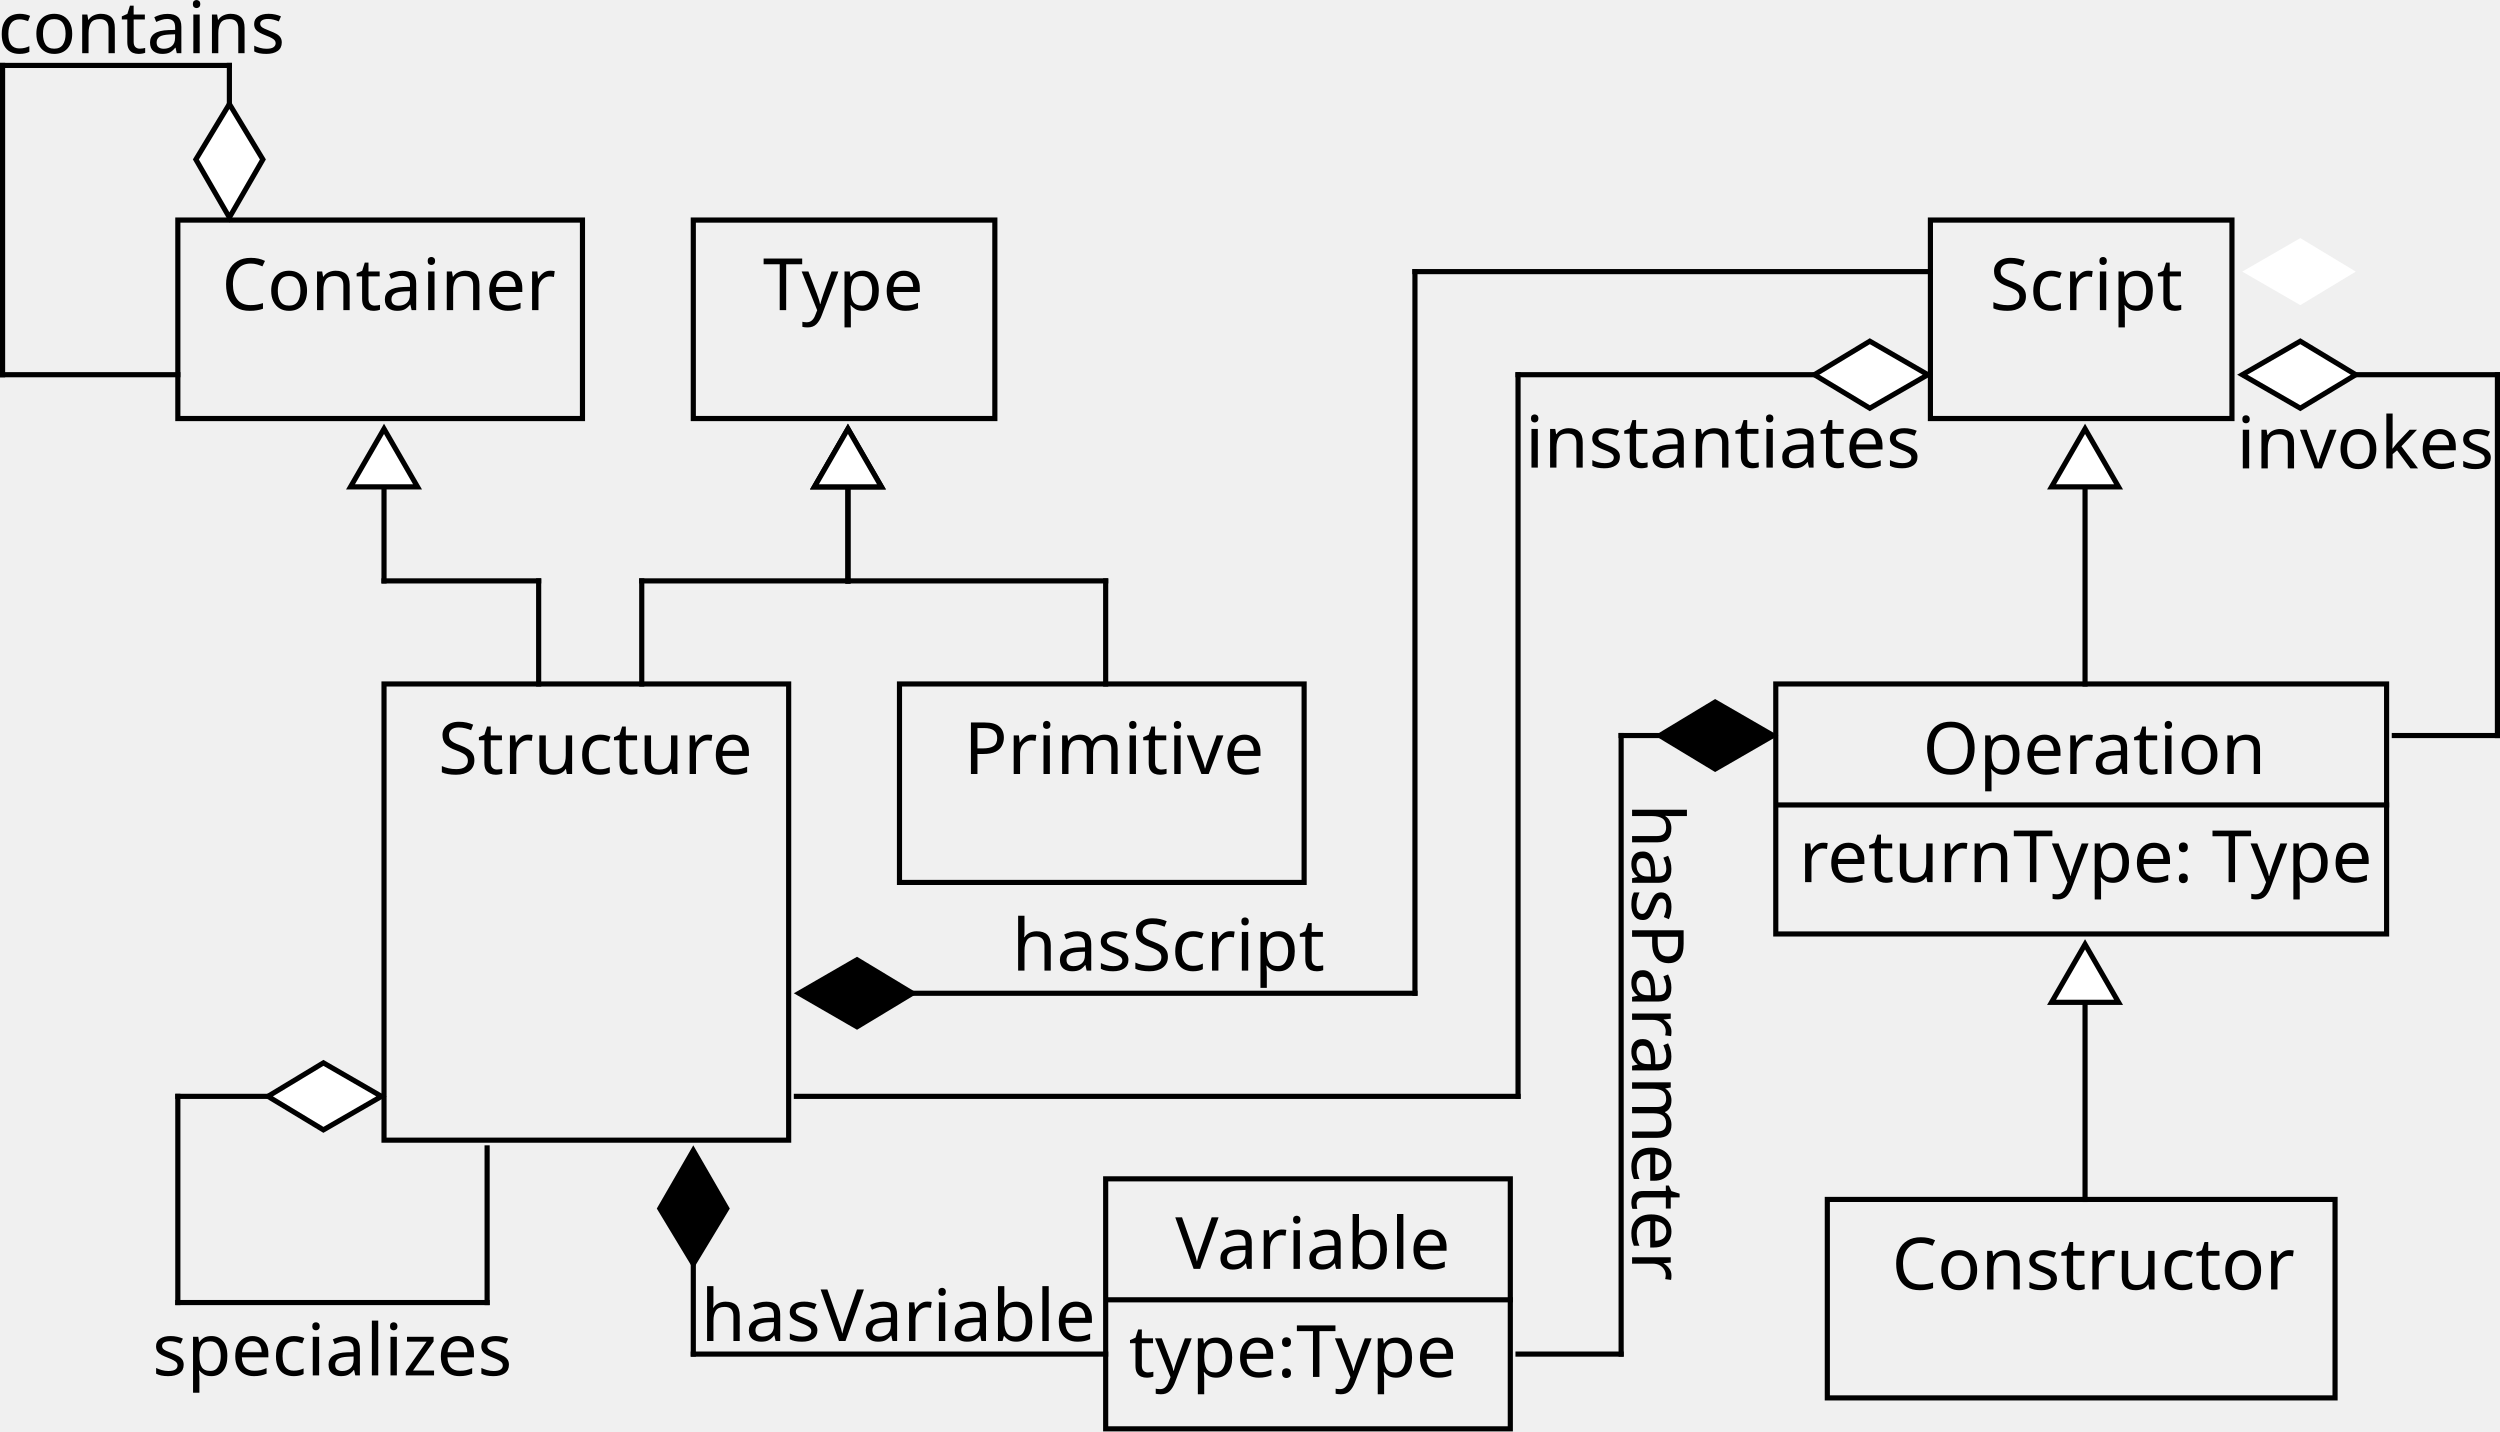
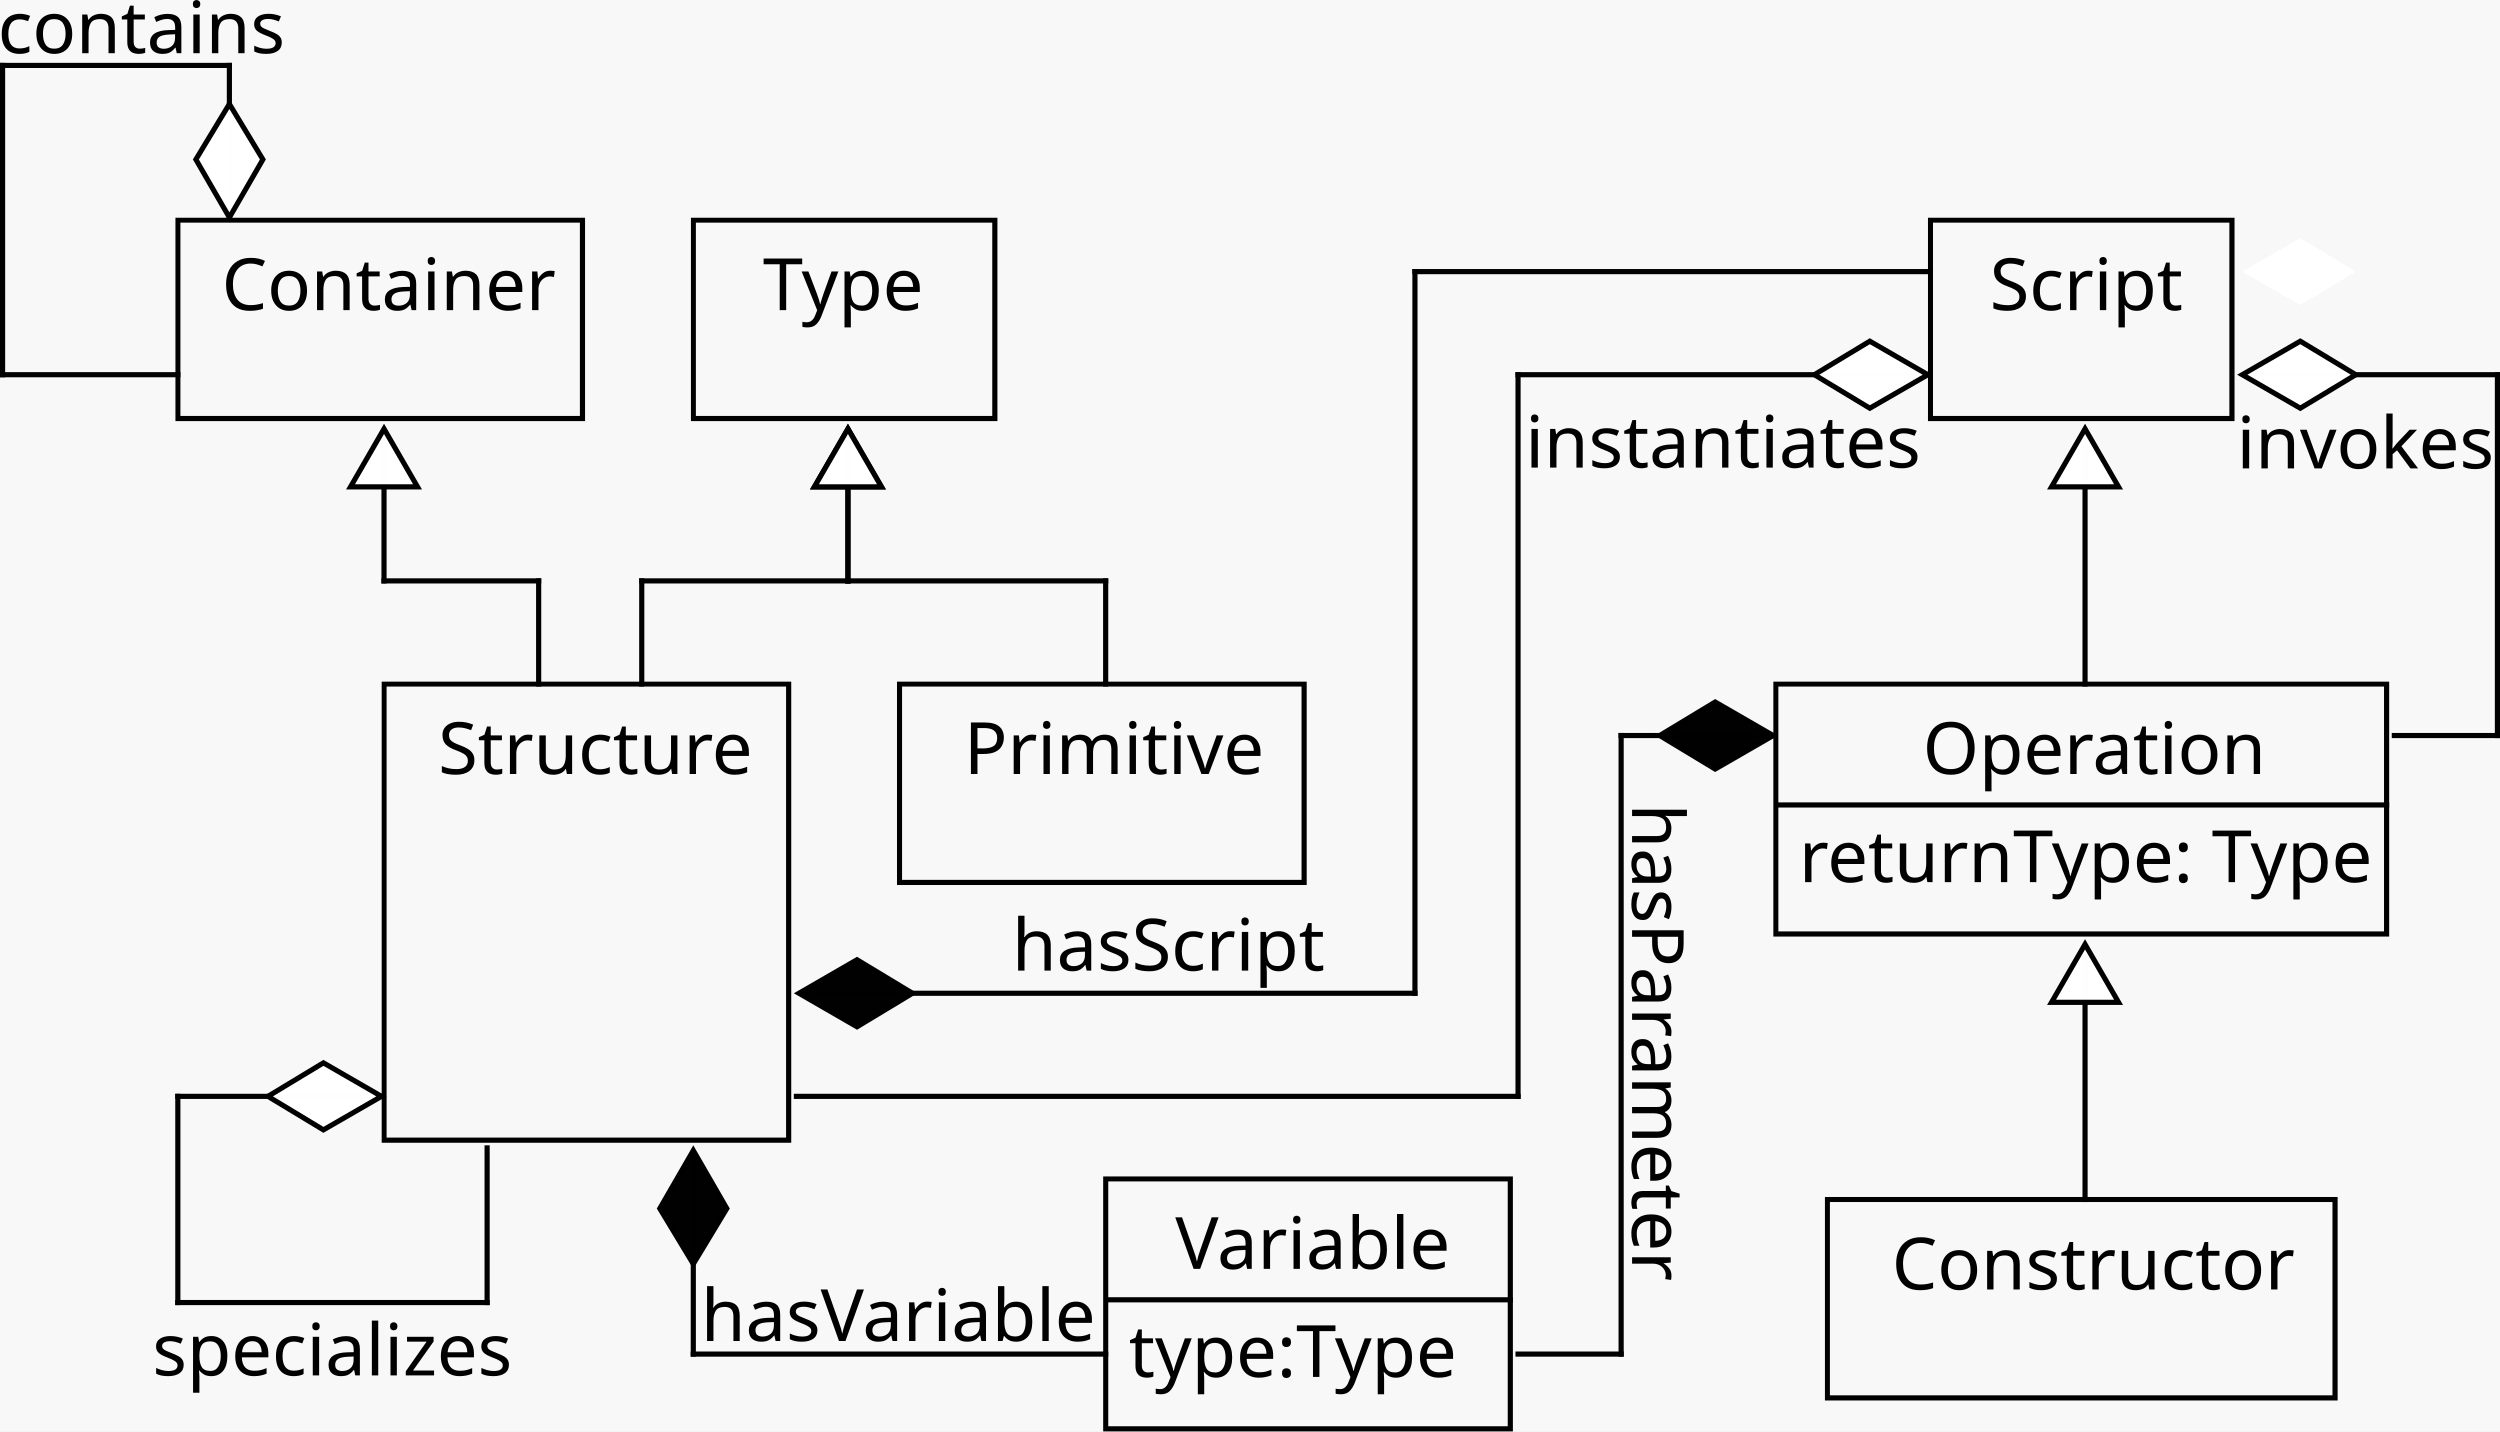
<svg xmlns="http://www.w3.org/2000/svg" fill-opacity="1" color-rendering="auto" color-interpolation="auto" text-rendering="auto" stroke="#000000" stroke-linecap="square" width="485" stroke-miterlimit="10" shape-rendering="auto" stroke-opacity="1" fill="#000000" stroke-dasharray="none" font-weight="normal" stroke-width="1" viewBox="490 320 485 277.693" height="277.693" font-family="Dialog" font-style="normal" stroke-linejoin="miter" font-size="12px" stroke-dashoffset="0" image-rendering="auto" version="1.1" id="svg535">
+   <rect style="opacity:0.5;fill:#ffffff;stroke:none;stroke-width:2.612" id="rect1" width="485" height="277.693" x="490" y="320" />
  <defs id="genericDefs">
    <defs id="defs1">
      <clipPath clipPathUnits="userSpaceOnUse" id="clipPath1">
        <path d="M 0,0 H 2147483600 V 2147483600 H 0 Z" id="path3" />
      </clipPath>
      <clipPath clipPathUnits="userSpaceOnUse" id="clipPath2">
        <path d="M 0,0 V 40 H 80 V 0 Z" id="path6" />
      </clipPath>
      <clipPath clipPathUnits="userSpaceOnUse" id="clipPath3">
        <path d="M 0,0 V 40 H 60 V 0 Z" id="path9" />
      </clipPath>
      <clipPath clipPathUnits="userSpaceOnUse" id="clipPath4">
        <path d="M 0,0 V 80 H 100 V 0 Z" id="path12" />
      </clipPath>
      <clipPath clipPathUnits="userSpaceOnUse" id="clipPath5">
        <path d="M 0,0 V 50 H 80 V 0 Z" id="path15" />
      </clipPath>
      <clipPath clipPathUnits="userSpaceOnUse" id="clipPath6">
        <path d="M 0,0 V 40 H 100 V 0 Z" id="path18" />
      </clipPath>
      <clipPath clipPathUnits="userSpaceOnUse" id="clipPath7">
        <path d="M 0,0 V 50 H 120 V 0 Z" id="path21" />
      </clipPath>
      <clipPath clipPathUnits="userSpaceOnUse" id="clipPath8">
        <path d="M 0,0 V 90 H 80 V 0 Z" id="path24" />
      </clipPath>
      <clipPath clipPathUnits="userSpaceOnUse" id="clipPath9">
        <path d="M 0,0 V 70 H 80 V 0 Z" id="path27" />
      </clipPath>
      <clipPath clipPathUnits="userSpaceOnUse" id="clipPath10">
        <path d="M 0,0 V 50 H 100 V 0 Z" id="path30" />
      </clipPath>
      <clipPath clipPathUnits="userSpaceOnUse" id="clipPath11">
        <path d="M 0,0 V 170 H 240 V 0 Z" id="path33" />
      </clipPath>
      <clipPath clipPathUnits="userSpaceOnUse" id="clipPath12">
        <path d="M 0,0 V 80 H 80 V 0 Z" id="path36" />
      </clipPath>
      <clipPath clipPathUnits="userSpaceOnUse" id="clipPath13">
        <path d="M 0,0 V 100 H 110 V 0 Z" id="path39" />
      </clipPath>
      <clipPath clipPathUnits="userSpaceOnUse" id="clipPath14">
        <path d="M 0,0 V 120 H 130 V 0 Z" id="path42" />
      </clipPath>
      <clipPath clipPathUnits="userSpaceOnUse" id="clipPath15">
        <path d="M 0,0 V 80 H 110 V 0 Z" id="path45" />
      </clipPath>
      <clipPath clipPathUnits="userSpaceOnUse" id="clipPath16">
        <path d="M 0,0 V 80 H 70 V 0 Z" id="path48" />
      </clipPath>
      <clipPath clipPathUnits="userSpaceOnUse" id="clipPath17">
        <path d="M 0,0 V 70 H 120 V 0 Z" id="path51" />
      </clipPath>
      <clipPath clipPathUnits="userSpaceOnUse" id="clipPath18">
        <path d="M 0,0 V 270 H 290 V 0 Z" id="path54" />
      </clipPath>
      <clipPath clipPathUnits="userSpaceOnUse" id="clipPath19">
        <path d="M 0,0 V 150 H 140 V 0 Z" id="path57" />
      </clipPath>
      <clipPath clipPathUnits="userSpaceOnUse" id="clipPath20">
        <path d="M 0,0 V 170 H 250 V 0 Z" id="path60" />
      </clipPath>
      <clipPath clipPathUnits="userSpaceOnUse" id="clipPath21">
        <path d="M 0,0 V 100 H 130 V 0 Z" id="path63" />
      </clipPath>
      <clipPath clipPathUnits="userSpaceOnUse" id="clipPath22">
        <path d="M 0,0 V 80 H 30 V 0 Z" id="path66" />
      </clipPath>
      <clipPath clipPathUnits="userSpaceOnUse" id="clipPath23">
        <path d="M 0,0 V 80 H 60 V 0 Z" id="path69" />
      </clipPath>
    </defs>
  </defs>
-   <rect x="0.5" width="78.5" height="48.5" y="0.5" clip-path="url(#clipPath5)" stroke="none" id="rect121" transform="translate(704,548.1933)" style="fill:#ffffff;fill-opacity:0;stroke-opacity:0" />
-   <rect fill="none" x="0.5" width="78.5" height="48.5" y="0.5" clip-path="url(#clipPath5)" id="rect125" transform="translate(704,548.1933)" />
-   <text x="14" font-size="14px" y="17.969" clip-path="url(#clipPath5)" font-family="sans-serif" stroke="none" xml:space="preserve" id="text127" transform="translate(704,548.1933)">Variable</text>
-   <path fill="none" d="M 1,23.969 H 79" clip-path="url(#clipPath5)" id="path129" transform="translate(704,548.1933)" />
-   <text x="5" font-size="14px" y="38.938" clip-path="url(#clipPath5)" font-family="sans-serif" stroke="none" xml:space="preserve" id="text131" transform="translate(704,548.1933)">type:Type</text>
-   <rect x="0.5" width="98.5" height="38.5" y="0.5" clip-path="url(#clipPath6)" stroke="none" id="rect135" transform="translate(844,552.1933)" style="fill:#ffffff;fill-opacity:0;stroke-opacity:0" />
-   <rect fill="none" x="0.5" width="98.5" height="38.5" y="0.5" clip-path="url(#clipPath6)" id="rect139" transform="translate(844,552.1933)" />
-   <text x="13" font-size="14px" y="17.969" clip-path="url(#clipPath6)" font-family="sans-serif" stroke="none" xml:space="preserve" id="text141" transform="translate(844,552.1933)">Constructor</text>
-   <rect x="0.5" width="118.5" height="48.5" y="0.5" clip-path="url(#clipPath7)" stroke="none" id="rect147" transform="translate(834,452.1932)" style="fill:#ffffff;fill-opacity:0;stroke-opacity:0" />
-   <rect fill="none" x="0.5" width="118.5" height="48.5" y="0.5" clip-path="url(#clipPath7)" id="rect151" transform="translate(834,452.1932)" />
-   <text x="29" font-size="14px" y="17.969" clip-path="url(#clipPath7)" font-family="sans-serif" stroke="none" xml:space="preserve" id="text153" transform="translate(834,452.1932)">Operation</text>
-   <path fill="none" d="M 1,23.969 H 119" clip-path="url(#clipPath7)" id="path155" transform="translate(834,452.1932)" />
-   <text x="5" font-size="14px" y="38.938" clip-path="url(#clipPath7)" font-family="sans-serif" stroke="none" xml:space="preserve" id="text157" transform="translate(834,452.1932)">returnType: Type</text>
-   <rect x="0.5" width="58.5" height="38.5" y="0.5" clip-path="url(#clipPath3)" stroke="none" id="rect161" transform="translate(864,362.1932)" style="fill:#ffffff;fill-opacity:0;stroke-opacity:0" />
-   <rect fill="none" x="0.5" width="58.5" height="38.5" y="0.5" clip-path="url(#clipPath3)" id="rect165" transform="translate(864,362.1932)" />
-   <text x="12" font-size="14px" y="17.969" clip-path="url(#clipPath3)" font-family="sans-serif" stroke="none" xml:space="preserve" id="text167" transform="translate(864,362.1932)">Script</text>
-   <rect x="0.5" width="78.5" height="88.5" y="0.5" clip-path="url(#clipPath8)" stroke="none" id="rect173" transform="translate(564,452.1932)" style="fill:#ffffff;fill-opacity:0;stroke-opacity:0" />
-   <rect fill="none" x="0.5" width="78.5" height="88.5" y="0.5" clip-path="url(#clipPath8)" id="rect177" transform="translate(564,452.1932)" />
-   <text x="11" font-size="14px" y="17.969" clip-path="url(#clipPath8)" font-family="sans-serif" stroke="none" xml:space="preserve" id="text179" transform="translate(564,452.1932)">Structure</text>
-   <rect x="0.5" width="78.5" height="38.5" y="0.5" clip-path="url(#clipPath2)" stroke="none" id="rect185" transform="translate(664,452.1932)" style="fill:#ffffff;fill-opacity:0;stroke-opacity:0" />
-   <rect fill="none" x="0.5" width="78.5" height="38.5" y="0.5" clip-path="url(#clipPath2)" id="rect189" transform="translate(664,452.1932)" />
-   <text x="13" font-size="14px" y="17.969" clip-path="url(#clipPath2)" font-family="sans-serif" stroke="none" xml:space="preserve" id="text191" transform="translate(664,452.1932)">Primitive</text>
-   <rect x="0.5" width="58.5" height="38.5" y="0.5" clip-path="url(#clipPath3)" stroke="none" id="rect197" transform="translate(624,362.1932)" style="fill:#ffffff;fill-opacity:0;stroke-opacity:0" />
-   <rect fill="none" x="0.5" width="58.5" height="38.5" y="0.5" clip-path="url(#clipPath3)" id="rect201" transform="translate(624,362.1932)" />
-   <text x="14" font-size="14px" y="17.969" clip-path="url(#clipPath3)" font-family="sans-serif" stroke="none" xml:space="preserve" id="text203" transform="translate(624,362.1932)">Type</text>
-   <rect x="0.5" width="78.5" height="38.5" y="0.5" clip-path="url(#clipPath2)" stroke="none" id="rect209" transform="translate(524,362.1932)" style="fill:#ffffff;fill-opacity:0;stroke-opacity:0" />
-   <rect fill="none" x="0.5" width="78.5" height="38.5" y="0.5" clip-path="url(#clipPath2)" id="rect213" transform="translate(524,362.1932)" />
-   <text x="9" font-size="14px" y="17.969" clip-path="url(#clipPath2)" font-family="sans-serif" stroke="none" xml:space="preserve" id="text215" transform="translate(524,362.1932)">Container</text>
-   <path fill="none" d="m 20.5,11.5 v 39" clip-path="url(#clipPath17)" id="path367" transform="translate(604,532.1933)" />
-   <path fill="none" d="m 20.5,50.5 h 80" clip-path="url(#clipPath17)" id="path369" transform="translate(604,532.1933)" />
-   <path d="M 14,22.258 20.5,11 27,22.258 20.5,33.017 Z" clip-path="url(#clipPath17)" stroke="none" id="path371" transform="translate(604,532.1933)" />
-   <path fill="none" d="M 14,22.258 20.5,11 27,22.258 20.5,33.017 Z" clip-path="url(#clipPath17)" id="path373" transform="translate(604,532.1933)" />
-   <text x="3.031" font-size="14px" y="46" clip-path="url(#clipPath17)" font-family="sans-serif" stroke="none" xml:space="preserve" id="text375" transform="translate(622.9548,534.1504)">hasVariable</text>
-   <path fill="#ffffff" d="M 162.258,17 151,10.5 162.258,4 l 10.758,6.5 z" clip-path="url(#clipPath18)" stroke="none" id="path385" transform="translate(774,362.1932)" />
-   <path fill="none" d="m 59.5,10.5 h -29" clip-path="url(#clipPath19)" id="path393" transform="translate(774,452.1932)" />
-   <path fill="none" d="m 30.5,10.5 v 120" clip-path="url(#clipPath19)" id="path395" transform="translate(774,452.1932)" />
-   <path fill="none" d="m 30.5,130.5 h -20" clip-path="url(#clipPath19)" id="path397" transform="translate(774,452.1932)" />
-   <path d="M 48.742,4 60,10.5 48.742,17 37.983,10.5 Z" clip-path="url(#clipPath19)" stroke="none" id="path399" transform="translate(774,452.1932)" />
-   <path fill="none" d="M 48.742,4 60,10.5 48.742,17 37.983,10.5 Z" clip-path="url(#clipPath19)" id="path401" transform="translate(774,452.1932)" />
-   <text x="34" font-size="14px" y="72.984" clip-path="url(#clipPath19)" font-family="sans-serif" stroke="none" xml:space="preserve" id="text403" transform="rotate(90,218.8545,660.7528)">hasParameter</text>
-   <path fill="none" d="m 229.5,10.5 h -79" clip-path="url(#clipPath20)" id="path407" transform="translate(634,382.1932)" />
-   <path fill="none" d="m 150.5,10.5 v 140" clip-path="url(#clipPath20)" id="path409" transform="translate(634,382.1932)" />
-   <path fill="none" d="M 150.5,150.5 H 10.5" clip-path="url(#clipPath20)" id="path411" transform="translate(634,382.1932)" />
-   <path fill="#ffffff" d="M 218.742,4 230,10.5 218.742,17 207.983,10.5 Z" clip-path="url(#clipPath20)" stroke="none" id="path413" transform="translate(634,382.1932)" />
-   <path fill="none" d="M 218.742,4 230,10.5 218.742,17 207.983,10.5 Z" clip-path="url(#clipPath20)" id="path415" transform="translate(634,382.1932)" />
-   <text x="154" font-size="14px" y="117.984" clip-path="url(#clipPath20)" font-family="sans-serif" stroke="none" xml:space="preserve" id="text417" transform="translate(631.916,292.7244)">instantiates</text>
-   <path fill="none" d="m 11.5,10.5 h 49" clip-path="url(#clipPath21)" id="path421" transform="translate(914,382.1932)" />
-   <path fill="none" d="m 60.5,10.5 v 70" clip-path="url(#clipPath21)" id="path423" transform="translate(914,382.1932)" />
-   <path fill="none" d="m 60.5,80.5 h -20" clip-path="url(#clipPath21)" id="path425" transform="translate(914,382.1932)" />
-   <path fill="#ffffff" d="M 22.258,17 11,10.5 22.258,4 33.017,10.5 Z" clip-path="url(#clipPath21)" stroke="none" id="path427" transform="translate(914,382.1932)" />
-   <path fill="none" d="M 22.258,17 11,10.5 22.258,4 33.017,10.5 Z" clip-path="url(#clipPath21)" id="path429" transform="translate(914,382.1932)" />
-   <text x="64" font-size="14px" y="37.984" clip-path="url(#clipPath21)" font-family="sans-serif" stroke="none" xml:space="preserve" id="text431" transform="translate(859.916,372.8854)">invokes</text>
-   <path fill="none" d="m 11.5,150.5 h 119" clip-path="url(#clipPath20)" id="path435" transform="translate(634,362.1932)" />
-   <path fill="none" d="M 130.5,150.5 V 10.5" clip-path="url(#clipPath20)" id="path437" transform="translate(634,362.1932)" />
-   <path fill="none" d="m 130.5,10.5 h 100" clip-path="url(#clipPath20)" id="path439" transform="translate(634,362.1932)" />
-   <path d="M 22.258,157 11,150.5 22.258,144 l 10.758,6.5 z" clip-path="url(#clipPath20)" stroke="none" id="path441" transform="translate(634,362.1932)" />
-   <path fill="none" d="M 22.258,157 11,150.5 22.258,144 l 10.758,6.5 z" clip-path="url(#clipPath20)" id="path443" transform="translate(634,362.1932)" />
-   <text x="134" font-size="14px" y="97.984" clip-path="url(#clipPath20)" font-family="sans-serif" stroke="none" xml:space="preserve" id="text445" transform="translate(552.3292,410.3059)">hasScript</text>
-   <path fill="none" d="m 10.5,11.5 v 49" clip-path="url(#clipPath22)" id="path449" transform="translate(884,492.1932)" />
-   <path fill="#ffffff" d="M 4,22.258 10.5,11 17,22.258 Z" clip-path="url(#clipPath22)" stroke="none" id="path451" transform="translate(884,492.1932)" />
-   <path fill="none" d="M 4,22.258 10.5,11 17,22.258 Z" clip-path="url(#clipPath22)" id="path453" transform="translate(884,492.1932)" />
-   <path fill="none" d="m 10.5,11.5 v 49" clip-path="url(#clipPath22)" id="path457" transform="translate(884,392.1932)" />
-   <path fill="#ffffff" d="M 4,22.258 10.5,11 17,22.258 Z" clip-path="url(#clipPath22)" stroke="none" id="path459" transform="translate(884,392.1932)" />
-   <path fill="none" d="M 4,22.258 10.5,11 17,22.258 Z" clip-path="url(#clipPath22)" id="path461" transform="translate(884,392.1932)" />
-   <path fill="none" d="m 69.5,10.5 h -39" clip-path="url(#clipPath15)" id="path465" transform="translate(494,522.1933)" />
-   <path fill="none" d="m 30.5,10.5 v 40" clip-path="url(#clipPath15)" id="path467" transform="translate(494,522.1933)" />
-   <path fill="none" d="m 30.5,50.5 h 60" clip-path="url(#clipPath15)" id="path469" transform="translate(494,522.1933)" />
-   <path fill="none" d="m 90.5,50.5 v -30" clip-path="url(#clipPath15)" id="path471" transform="translate(494,522.1933)" />
-   <path fill="#ffffff" d="M 58.742,4 70,10.5 58.742,17 47.983,10.5 Z" clip-path="url(#clipPath15)" stroke="none" id="path473" transform="translate(494,522.1933)" />
-   <path fill="none" d="M 58.742,4 70,10.5 58.742,17 47.983,10.5 Z" clip-path="url(#clipPath15)" id="path475" transform="translate(494,522.1933)" />
-   <text x="0.762" font-size="14px" y="61.969" clip-path="url(#clipPath15)" font-family="sans-serif" stroke="none" xml:space="preserve" id="text477" transform="translate(518.7938,524.8645)">specializes</text>
-   <path fill="none" d="m 10.5,11.5 v 29" clip-path="url(#clipPath23)" id="path481" transform="translate(554,392.1932)" />
-   <path fill="none" d="m 10.5,40.5 h 30" clip-path="url(#clipPath23)" id="path483" transform="translate(554,392.1932)" />
-   <path fill="none" d="m 40.5,40.5 v 20" clip-path="url(#clipPath23)" id="path485" transform="translate(554,392.1932)" />
-   <path fill="#ffffff" d="M 4,22.258 10.5,11 17,22.258 Z" clip-path="url(#clipPath23)" stroke="none" id="path487" transform="translate(554,392.1932)" />
-   <path fill="none" d="M 4,22.258 10.5,11 17,22.258 Z" clip-path="url(#clipPath23)" id="path489" transform="translate(554,392.1932)" />
-   <path fill="none" d="m 10.5,11.5 v 29" clip-path="url(#clipPath12)" id="path493" transform="translate(644,392.1932)" />
-   <path fill="none" d="m 10.5,40.5 h 50" clip-path="url(#clipPath12)" id="path495" transform="translate(644,392.1932)" />
-   <path fill="none" d="m 60.5,40.5 v 20" clip-path="url(#clipPath12)" id="path497" transform="translate(644,392.1932)" />
-   <path fill="#ffffff" d="M 4,22.258 10.5,11 17,22.258 Z" clip-path="url(#clipPath12)" stroke="none" id="path499" transform="translate(644,392.1932)" />
-   <path fill="none" d="M 4,22.258 10.5,11 17,22.258 Z" clip-path="url(#clipPath12)" id="path501" transform="translate(644,392.1932)" />
-   <path fill="none" d="m 50.5,11.5 v 29" clip-path="url(#clipPath16)" id="path505" transform="translate(604,392.1932)" />
-   <path fill="none" d="m 50.5,40.5 h -40" clip-path="url(#clipPath16)" id="path507" transform="translate(604,392.1932)" />
-   <path fill="none" d="m 10.5,40.5 v 20" clip-path="url(#clipPath16)" id="path509" transform="translate(604,392.1932)" />
-   <path fill="#ffffff" d="M 44,22.258 50.5,11 57,22.258 Z" clip-path="url(#clipPath16)" stroke="none" id="path511" transform="translate(604,392.1932)" />
-   <path fill="none" d="M 44,22.258 50.5,11 57,22.258 Z" clip-path="url(#clipPath16)" id="path513" transform="translate(604,392.1932)" />
-   <path fill="none" d="m 60.5,39.5 v -29" clip-path="url(#clipPath8)" id="path517" transform="translate(474,322.1932)" />
-   <path fill="none" d="m 60.5,10.5 h -44" clip-path="url(#clipPath8)" id="path519" transform="translate(474,322.1932)" />
-   <path fill="none" d="m 10.5,10.5 v 60" clip-path="url(#clipPath8)" id="path521" transform="translate(480,322.1932)" />
-   <path fill="none" d="m 16.5,70.5 h 34" clip-path="url(#clipPath8)" id="path523" transform="translate(474,322.1932)" />
-   <path fill="#ffffff" d="M 67,28.742 60.5,40 54,28.742 60.5,17.983 Z" clip-path="url(#clipPath8)" stroke="none" id="path525" transform="translate(474,322.1932)" />
-   <path fill="none" d="M 67,28.742 60.5,40 54,28.742 60.5,17.983 Z" clip-path="url(#clipPath8)" id="path527" transform="translate(474,322.1932)" />
-   <text x="14" font-size="14px" y="27.984" clip-path="url(#clipPath8)" font-family="sans-serif" stroke="none" xml:space="preserve" id="text529" transform="translate(475.57,302.3336)">contains</text>
+   <rect x="0.5" width="78.5" height="48.5" y="0.5" clip-path="url(#clipPath5)" stroke="none" id="rect121" transform="translate(704,548.1933)" style="fill:#ffffff;fill-opacity:0;stroke-opacity:0;opacity:0.994" />
+   <rect fill="none" x="0.5" width="78.5" height="48.5" y="0.5" clip-path="url(#clipPath5)" id="rect125" transform="translate(704,548.1933)" style="opacity:0.994" />
+   <text x="14" font-size="14px" y="17.969" clip-path="url(#clipPath5)" font-family="sans-serif" stroke="none" xml:space="preserve" id="text127" transform="translate(704,548.1933)" style="opacity:0.994">Variable</text>
+   <path fill="none" d="M 1,23.969 H 79" clip-path="url(#clipPath5)" id="path129" transform="translate(704,548.1933)" style="opacity:0.994" />
+   <text x="5" font-size="14px" y="38.938" clip-path="url(#clipPath5)" font-family="sans-serif" stroke="none" xml:space="preserve" id="text131" transform="translate(704,548.1933)" style="opacity:0.994">type:Type</text>
+   <rect x="0.5" width="98.5" height="38.5" y="0.5" clip-path="url(#clipPath6)" stroke="none" id="rect135" transform="translate(844,552.1933)" style="fill:#ffffff;fill-opacity:0;stroke-opacity:0;opacity:0.994" />
+   <rect fill="none" x="0.5" width="98.5" height="38.5" y="0.5" clip-path="url(#clipPath6)" id="rect139" transform="translate(844,552.1933)" style="opacity:0.994" />
+   <text x="13" font-size="14px" y="17.969" clip-path="url(#clipPath6)" font-family="sans-serif" stroke="none" xml:space="preserve" id="text141" transform="translate(844,552.1933)" style="opacity:0.994">Constructor</text>
+   <rect x="0.5" width="118.5" height="48.5" y="0.5" clip-path="url(#clipPath7)" stroke="none" id="rect147" transform="translate(834,452.1932)" style="fill:#ffffff;fill-opacity:0;stroke-opacity:0;opacity:0.994" />
+   <rect fill="none" x="0.5" width="118.5" height="48.5" y="0.5" clip-path="url(#clipPath7)" id="rect151" transform="translate(834,452.1932)" style="opacity:0.994" />
+   <text x="29" font-size="14px" y="17.969" clip-path="url(#clipPath7)" font-family="sans-serif" stroke="none" xml:space="preserve" id="text153" transform="translate(834,452.1932)" style="opacity:0.994">Operation</text>
+   <path fill="none" d="M 1,23.969 H 119" clip-path="url(#clipPath7)" id="path155" transform="translate(834,452.1932)" style="opacity:0.994" />
+   <text x="5" font-size="14px" y="38.938" clip-path="url(#clipPath7)" font-family="sans-serif" stroke="none" xml:space="preserve" id="text157" transform="translate(834,452.1932)" style="opacity:0.994">returnType: Type</text>
+   <rect x="0.5" width="58.5" height="38.5" y="0.5" clip-path="url(#clipPath3)" stroke="none" id="rect161" transform="translate(864,362.1932)" style="fill:#ffffff;fill-opacity:0;stroke-opacity:0;opacity:0.994" />
+   <rect fill="none" x="0.5" width="58.5" height="38.5" y="0.5" clip-path="url(#clipPath3)" id="rect165" transform="translate(864,362.1932)" style="opacity:0.994" />
+   <text x="12" font-size="14px" y="17.969" clip-path="url(#clipPath3)" font-family="sans-serif" stroke="none" xml:space="preserve" id="text167" transform="translate(864,362.1932)" style="opacity:0.994">Script</text>
+   <rect x="0.5" width="78.5" height="88.5" y="0.5" clip-path="url(#clipPath8)" stroke="none" id="rect173" transform="translate(564,452.1932)" style="fill:#ffffff;fill-opacity:0;stroke-opacity:0;opacity:0.994" />
+   <rect fill="none" x="0.5" width="78.5" height="88.5" y="0.5" clip-path="url(#clipPath8)" id="rect177" transform="translate(564,452.1932)" style="opacity:0.994" />
+   <text x="11" font-size="14px" y="17.969" clip-path="url(#clipPath8)" font-family="sans-serif" stroke="none" xml:space="preserve" id="text179" transform="translate(564,452.1932)" style="opacity:0.994">Structure</text>
+   <rect x="0.5" width="78.5" height="38.5" y="0.5" clip-path="url(#clipPath2)" stroke="none" id="rect185" transform="translate(664,452.1932)" style="fill:#ffffff;fill-opacity:0;stroke-opacity:0;opacity:0.994" />
+   <rect fill="none" x="0.5" width="78.5" height="38.5" y="0.5" clip-path="url(#clipPath2)" id="rect189" transform="translate(664,452.1932)" style="opacity:0.994" />
+   <text x="13" font-size="14px" y="17.969" clip-path="url(#clipPath2)" font-family="sans-serif" stroke="none" xml:space="preserve" id="text191" transform="translate(664,452.1932)" style="opacity:0.994">Primitive</text>
+   <rect x="0.5" width="58.5" height="38.5" y="0.5" clip-path="url(#clipPath3)" stroke="none" id="rect197" transform="translate(624,362.1932)" style="fill:#ffffff;fill-opacity:0;stroke-opacity:0;opacity:0.994" />
+   <rect fill="none" x="0.5" width="58.5" height="38.5" y="0.5" clip-path="url(#clipPath3)" id="rect201" transform="translate(624,362.1932)" style="opacity:0.994" />
+   <text x="14" font-size="14px" y="17.969" clip-path="url(#clipPath3)" font-family="sans-serif" stroke="none" xml:space="preserve" id="text203" transform="translate(624,362.1932)" style="opacity:0.994">Type</text>
+   <rect x="0.5" width="78.5" height="38.5" y="0.5" clip-path="url(#clipPath2)" stroke="none" id="rect209" transform="translate(524,362.1932)" style="fill:#ffffff;fill-opacity:0;stroke-opacity:0;opacity:0.994" />
+   <rect fill="none" x="0.5" width="78.5" height="38.5" y="0.5" clip-path="url(#clipPath2)" id="rect213" transform="translate(524,362.1932)" style="opacity:0.994" />
+   <text x="9" font-size="14px" y="17.969" clip-path="url(#clipPath2)" font-family="sans-serif" stroke="none" xml:space="preserve" id="text215" transform="translate(524,362.1932)" style="opacity:0.994">Container</text>
+   <path fill="none" d="m 20.5,11.5 v 39" clip-path="url(#clipPath17)" id="path367" transform="translate(604,532.1933)" style="opacity:0.994" />
+   <path fill="none" d="m 20.5,50.5 h 80" clip-path="url(#clipPath17)" id="path369" transform="translate(604,532.1933)" style="opacity:0.994" />
+   <path d="M 14,22.258 20.5,11 27,22.258 20.5,33.017 Z" clip-path="url(#clipPath17)" stroke="none" id="path371" transform="translate(604,532.1933)" style="opacity:0.994" />
+   <path fill="none" d="M 14,22.258 20.5,11 27,22.258 20.5,33.017 Z" clip-path="url(#clipPath17)" id="path373" transform="translate(604,532.1933)" style="opacity:0.994" />
+   <text x="3.031" font-size="14px" y="46" clip-path="url(#clipPath17)" font-family="sans-serif" stroke="none" xml:space="preserve" id="text375" transform="translate(622.9548,534.1504)" style="opacity:0.994">hasVariable</text>
+   <path fill="#ffffff" d="M 162.258,17 151,10.5 162.258,4 l 10.758,6.5 z" clip-path="url(#clipPath18)" stroke="none" id="path385" transform="translate(774,362.1932)" style="opacity:0.994" />
+   <path fill="none" d="m 59.5,10.5 h -29" clip-path="url(#clipPath19)" id="path393" transform="translate(774,452.1932)" style="opacity:0.994" />
+   <path fill="none" d="m 30.5,10.5 v 120" clip-path="url(#clipPath19)" id="path395" transform="translate(774,452.1932)" style="opacity:0.994" />
+   <path fill="none" d="m 30.5,130.5 h -20" clip-path="url(#clipPath19)" id="path397" transform="translate(774,452.1932)" style="opacity:0.994" />
+   <path d="M 48.742,4 60,10.5 48.742,17 37.983,10.5 Z" clip-path="url(#clipPath19)" stroke="none" id="path399" transform="translate(774,452.1932)" style="opacity:0.994" />
+   <path fill="none" d="M 48.742,4 60,10.5 48.742,17 37.983,10.5 Z" clip-path="url(#clipPath19)" id="path401" transform="translate(774,452.1932)" style="opacity:0.994" />
+   <text x="34" font-size="14px" y="72.984" clip-path="url(#clipPath19)" font-family="sans-serif" stroke="none" xml:space="preserve" id="text403" transform="rotate(90,218.8545,660.7528)" style="opacity:0.994">hasParameter</text>
+   <path fill="none" d="m 229.5,10.5 h -79" clip-path="url(#clipPath20)" id="path407" transform="translate(634,382.1932)" style="opacity:0.994" />
+   <path fill="none" d="m 150.5,10.5 v 140" clip-path="url(#clipPath20)" id="path409" transform="translate(634,382.1932)" style="opacity:0.994" />
+   <path fill="none" d="M 150.5,150.5 H 10.5" clip-path="url(#clipPath20)" id="path411" transform="translate(634,382.1932)" style="opacity:0.994" />
+   <path fill="#ffffff" d="M 218.742,4 230,10.5 218.742,17 207.983,10.5 Z" clip-path="url(#clipPath20)" stroke="none" id="path413" transform="translate(634,382.1932)" style="opacity:0.994" />
+   <path fill="none" d="M 218.742,4 230,10.5 218.742,17 207.983,10.5 Z" clip-path="url(#clipPath20)" id="path415" transform="translate(634,382.1932)" style="opacity:0.994" />
+   <text x="154" font-size="14px" y="117.984" clip-path="url(#clipPath20)" font-family="sans-serif" stroke="none" xml:space="preserve" id="text417" transform="translate(631.916,292.7244)" style="opacity:0.994">instantiates</text>
+   <path fill="none" d="m 11.5,10.5 h 49" clip-path="url(#clipPath21)" id="path421" transform="translate(914,382.1932)" style="opacity:0.994" />
+   <path fill="none" d="m 60.5,10.5 v 70" clip-path="url(#clipPath21)" id="path423" transform="translate(914,382.1932)" style="opacity:0.994" />
+   <path fill="none" d="m 60.5,80.5 h -20" clip-path="url(#clipPath21)" id="path425" transform="translate(914,382.1932)" style="opacity:0.994" />
+   <path fill="#ffffff" d="M 22.258,17 11,10.5 22.258,4 33.017,10.5 Z" clip-path="url(#clipPath21)" stroke="none" id="path427" transform="translate(914,382.1932)" style="opacity:0.994" />
+   <path fill="none" d="M 22.258,17 11,10.5 22.258,4 33.017,10.5 Z" clip-path="url(#clipPath21)" id="path429" transform="translate(914,382.1932)" style="opacity:0.994" />
+   <text x="64" font-size="14px" y="37.984" clip-path="url(#clipPath21)" font-family="sans-serif" stroke="none" xml:space="preserve" id="text431" transform="translate(859.916,372.8854)" style="opacity:0.994">invokes</text>
+   <path fill="none" d="m 11.5,150.5 h 119" clip-path="url(#clipPath20)" id="path435" transform="translate(634,362.1932)" style="opacity:0.994" />
+   <path fill="none" d="M 130.5,150.5 V 10.5" clip-path="url(#clipPath20)" id="path437" transform="translate(634,362.1932)" style="opacity:0.994" />
+   <path fill="none" d="m 130.5,10.5 h 100" clip-path="url(#clipPath20)" id="path439" transform="translate(634,362.1932)" style="opacity:0.994" />
+   <path d="M 22.258,157 11,150.5 22.258,144 l 10.758,6.5 z" clip-path="url(#clipPath20)" stroke="none" id="path441" transform="translate(634,362.1932)" style="opacity:0.994" />
+   <path fill="none" d="M 22.258,157 11,150.5 22.258,144 l 10.758,6.5 z" clip-path="url(#clipPath20)" id="path443" transform="translate(634,362.1932)" style="opacity:0.994" />
+   <text x="134" font-size="14px" y="97.984" clip-path="url(#clipPath20)" font-family="sans-serif" stroke="none" xml:space="preserve" id="text445" transform="translate(552.3292,410.3059)" style="opacity:0.994">hasScript</text>
+   <path fill="none" d="m 10.5,11.5 v 49" clip-path="url(#clipPath22)" id="path449" transform="translate(884,492.1932)" style="opacity:0.994" />
+   <path fill="#ffffff" d="M 4,22.258 10.5,11 17,22.258 Z" clip-path="url(#clipPath22)" stroke="none" id="path451" transform="translate(884,492.1932)" style="opacity:0.994" />
+   <path fill="none" d="M 4,22.258 10.5,11 17,22.258 Z" clip-path="url(#clipPath22)" id="path453" transform="translate(884,492.1932)" style="opacity:0.994" />
+   <path fill="none" d="m 10.5,11.5 v 49" clip-path="url(#clipPath22)" id="path457" transform="translate(884,392.1932)" style="opacity:0.994" />
+   <path fill="#ffffff" d="M 4,22.258 10.5,11 17,22.258 Z" clip-path="url(#clipPath22)" stroke="none" id="path459" transform="translate(884,392.1932)" style="opacity:0.994" />
+   <path fill="none" d="M 4,22.258 10.5,11 17,22.258 Z" clip-path="url(#clipPath22)" id="path461" transform="translate(884,392.1932)" style="opacity:0.994" />
+   <path fill="none" d="m 69.5,10.5 h -39" clip-path="url(#clipPath15)" id="path465" transform="translate(494,522.1933)" style="opacity:0.994" />
+   <path fill="none" d="m 30.5,10.5 v 40" clip-path="url(#clipPath15)" id="path467" transform="translate(494,522.1933)" style="opacity:0.994" />
+   <path fill="none" d="m 30.5,50.5 h 60" clip-path="url(#clipPath15)" id="path469" transform="translate(494,522.1933)" style="opacity:0.994" />
+   <path fill="none" d="m 90.5,50.5 v -30" clip-path="url(#clipPath15)" id="path471" transform="translate(494,522.1933)" style="opacity:0.994" />
+   <path fill="#ffffff" d="M 58.742,4 70,10.5 58.742,17 47.983,10.5 Z" clip-path="url(#clipPath15)" stroke="none" id="path473" transform="translate(494,522.1933)" style="opacity:0.994" />
+   <path fill="none" d="M 58.742,4 70,10.5 58.742,17 47.983,10.5 Z" clip-path="url(#clipPath15)" id="path475" transform="translate(494,522.1933)" style="opacity:0.994" />
+   <text x="0.762" font-size="14px" y="61.969" clip-path="url(#clipPath15)" font-family="sans-serif" stroke="none" xml:space="preserve" id="text477" transform="translate(518.7938,524.8645)" style="opacity:0.994">specializes</text>
+   <path fill="none" d="m 10.5,11.5 v 29" clip-path="url(#clipPath23)" id="path481" transform="translate(554,392.1932)" style="opacity:0.994" />
+   <path fill="none" d="m 10.5,40.5 h 30" clip-path="url(#clipPath23)" id="path483" transform="translate(554,392.1932)" style="opacity:0.994" />
+   <path fill="none" d="m 40.5,40.5 v 20" clip-path="url(#clipPath23)" id="path485" transform="translate(554,392.1932)" style="opacity:0.994" />
+   <path fill="#ffffff" d="M 4,22.258 10.5,11 17,22.258 Z" clip-path="url(#clipPath23)" stroke="none" id="path487" transform="translate(554,392.1932)" style="opacity:0.994" />
+   <path fill="none" d="M 4,22.258 10.5,11 17,22.258 Z" clip-path="url(#clipPath23)" id="path489" transform="translate(554,392.1932)" style="opacity:0.994" />
+   <path fill="none" d="m 10.5,11.5 v 29" clip-path="url(#clipPath12)" id="path493" transform="translate(644,392.1932)" style="opacity:0.994" />
+   <path fill="none" d="m 10.5,40.5 h 50" clip-path="url(#clipPath12)" id="path495" transform="translate(644,392.1932)" style="opacity:0.994" />
+   <path fill="none" d="m 60.5,40.5 v 20" clip-path="url(#clipPath12)" id="path497" transform="translate(644,392.1932)" style="opacity:0.994" />
+   <path fill="#ffffff" d="M 4,22.258 10.5,11 17,22.258 Z" clip-path="url(#clipPath12)" stroke="none" id="path499" transform="translate(644,392.1932)" style="opacity:0.994" />
+   <path fill="none" d="M 4,22.258 10.5,11 17,22.258 Z" clip-path="url(#clipPath12)" id="path501" transform="translate(644,392.1932)" style="opacity:0.994" />
+   <path fill="none" d="m 50.5,11.5 v 29" clip-path="url(#clipPath16)" id="path505" transform="translate(604,392.1932)" style="opacity:0.994" />
+   <path fill="none" d="m 50.5,40.5 h -40" clip-path="url(#clipPath16)" id="path507" transform="translate(604,392.1932)" style="opacity:0.994" />
+   <path fill="none" d="m 10.5,40.5 v 20" clip-path="url(#clipPath16)" id="path509" transform="translate(604,392.1932)" style="opacity:0.994" />
+   <path fill="#ffffff" d="M 44,22.258 50.5,11 57,22.258 Z" clip-path="url(#clipPath16)" stroke="none" id="path511" transform="translate(604,392.1932)" style="opacity:0.994" />
+   <path fill="none" d="M 44,22.258 50.5,11 57,22.258 Z" clip-path="url(#clipPath16)" id="path513" transform="translate(604,392.1932)" style="opacity:0.994" />
+   <path fill="none" d="m 60.5,39.5 v -29" clip-path="url(#clipPath8)" id="path517" transform="translate(474,322.1932)" style="opacity:0.994" />
+   <path fill="none" d="m 60.5,10.5 h -44" clip-path="url(#clipPath8)" id="path519" transform="translate(474,322.1932)" style="opacity:0.994" />
+   <path fill="none" d="m 10.5,10.5 v 60" clip-path="url(#clipPath8)" id="path521" transform="translate(480,322.1932)" style="opacity:0.994" />
+   <path fill="none" d="m 16.5,70.5 h 34" clip-path="url(#clipPath8)" id="path523" transform="translate(474,322.1932)" style="opacity:0.994" />
+   <path fill="#ffffff" d="M 67,28.742 60.5,40 54,28.742 60.5,17.983 Z" clip-path="url(#clipPath8)" stroke="none" id="path525" transform="translate(474,322.1932)" style="opacity:0.994" />
+   <path fill="none" d="M 67,28.742 60.5,40 54,28.742 60.5,17.983 Z" clip-path="url(#clipPath8)" id="path527" transform="translate(474,322.1932)" style="opacity:0.994" />
+   <text x="14" font-size="14px" y="27.984" clip-path="url(#clipPath8)" font-family="sans-serif" stroke="none" xml:space="preserve" id="text529" transform="translate(475.57,302.3336)" style="opacity:0.994">contains</text>
</svg>
